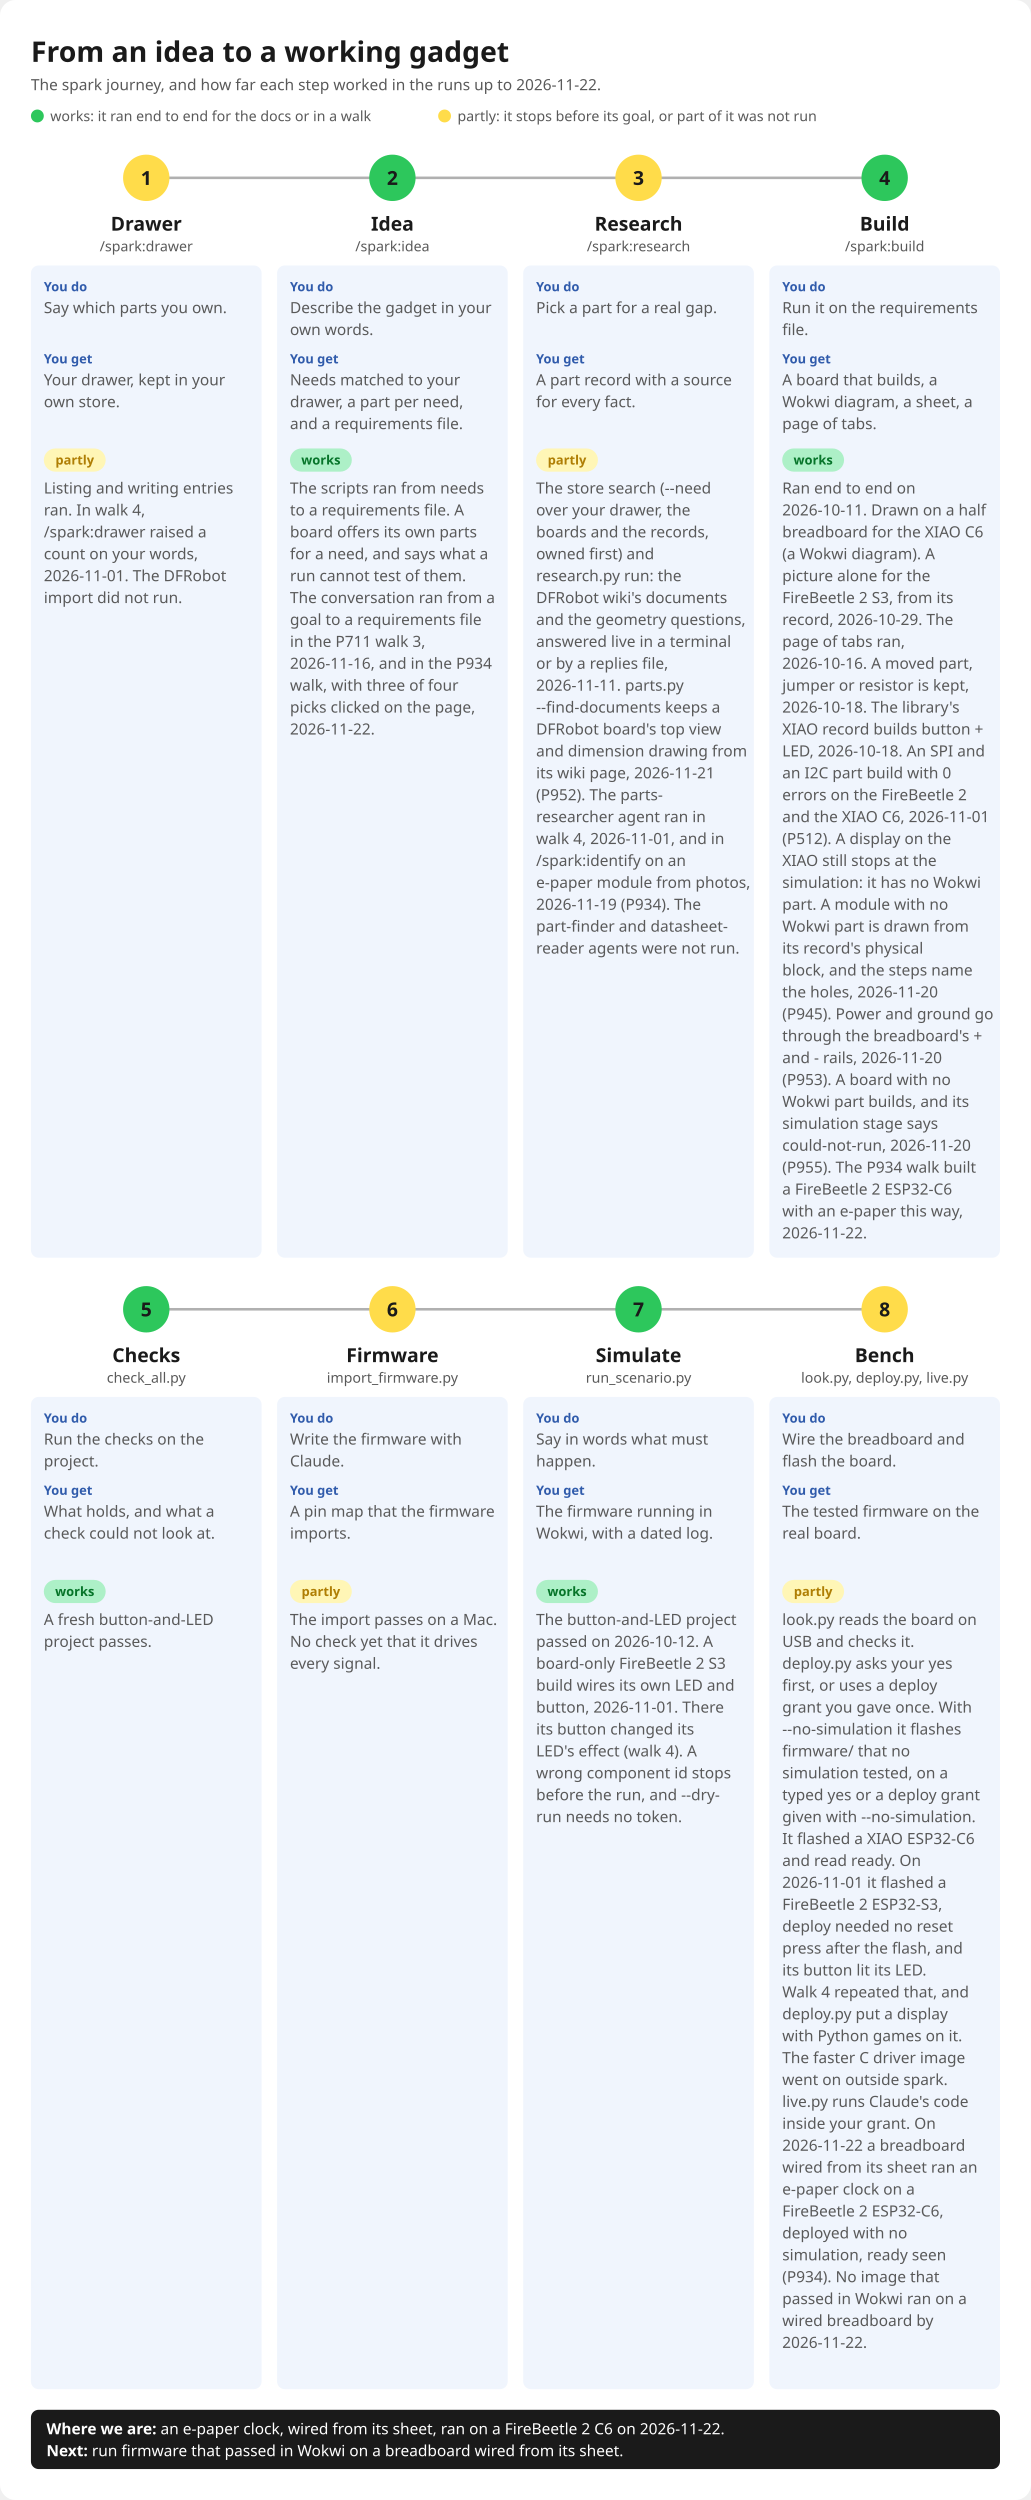
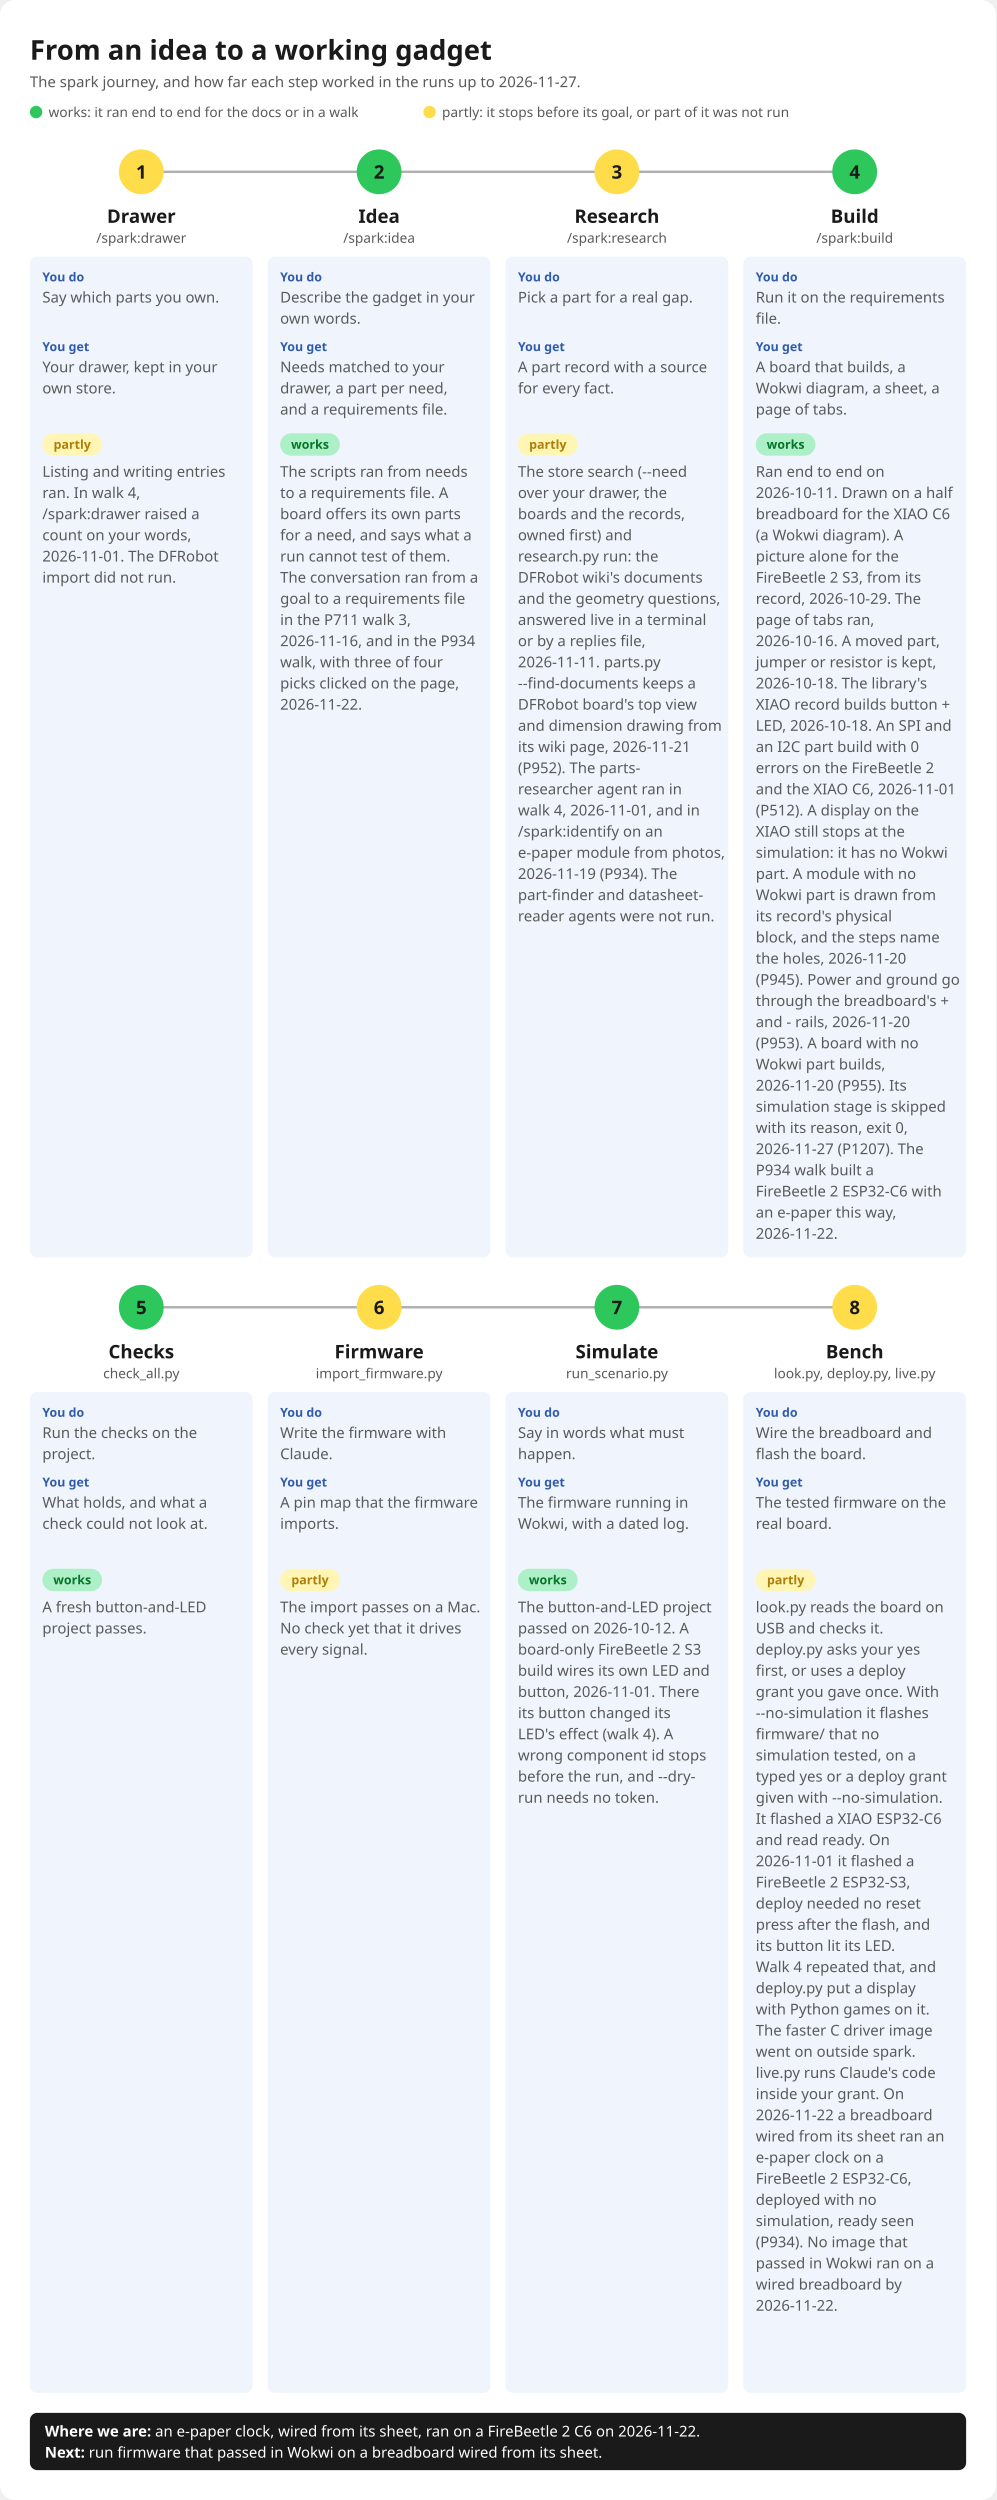
- <svg xmlns="http://www.w3.org/2000/svg" viewBox="0 0 1600 3880" width="1600" height="3880" font-family="'Noto Sans', 'Helvetica Neue', Helvetica, Arial, sans-serif">
-   <rect width="1600" height="3880" rx="24" fill="#ffffff" />
+ <svg xmlns="http://www.w3.org/2000/svg" viewBox="0 0 1600 4016" width="1600" height="4016" font-family="'Noto Sans', 'Helvetica Neue', Helvetica, Arial, sans-serif">
+   <rect width="1600" height="4016" rx="24" fill="#ffffff" />
  <text x="48" y="96" font-size="44" font-weight="bold" fill="#1a1a1a" text-anchor="start">From an idea to a working gadget</text>
-   <text x="48" y="140" font-size="24" font-weight="normal" fill="#595959" text-anchor="start">The spark journey, and how far each step worked in the runs up to 2026-11-22.</text>
+   <text x="48" y="140" font-size="24" font-weight="normal" fill="#595959" text-anchor="start">The spark journey, and how far each step worked in the runs up to 2026-11-27.</text>
  <circle cx="58" cy="180" r="10" fill="#2dc75c" />
  <text x="78" y="188" font-size="22" font-weight="normal" fill="#595959" text-anchor="start">works: it ran end to end for the docs or in a walk</text>
  <circle cx="690" cy="180" r="10" fill="#ffdc4a" />
  <text x="710" y="188" font-size="22" font-weight="normal" fill="#595959" text-anchor="start">partly: it stops before its goal, or part of it was not run</text>
  <line x1="227" y1="276" x2="1373" y2="276" stroke="#b0b0b0" stroke-width="4" />
  <circle cx="227" cy="276" r="36" fill="#ffdc4a" />
  <text x="227" y="287" font-size="30" font-weight="bold" fill="#1a1a1a" text-anchor="middle">1</text>
  <text x="227" y="358" font-size="30" font-weight="bold" fill="#1a1a1a" text-anchor="middle">Drawer</text>
  <text x="227" y="390" font-size="22" font-weight="normal" fill="#595959" text-anchor="middle">/spark:drawer</text>
-   <rect x="48" y="412" width="358" height="1540" rx="12" fill="#f0f5fd" />
+   <rect x="48" y="412" width="358" height="1608" rx="12" fill="#f0f5fd" />
  <text x="68" y="452" font-size="20" font-weight="bold" fill="#305bab" text-anchor="start">You do</text>
  <text x="68" y="486" font-size="24" font-weight="normal" fill="#595959" text-anchor="start">Say which parts you own.</text>
  <text x="68" y="564" font-size="20" font-weight="bold" fill="#305bab" text-anchor="start">You get</text>
  <text x="68" y="598" font-size="24" font-weight="normal" fill="#595959" text-anchor="start">Your drawer, kept in your</text>
  <text x="68" y="632" font-size="24" font-weight="normal" fill="#595959" text-anchor="start">own store.</text>
  <rect x="68" y="696" width="96" height="36" rx="18" fill="#fff6b6" />
  <text x="116" y="721" font-size="20" font-weight="bold" fill="#af7e04" text-anchor="middle">partly</text>
  <text x="68" y="766" font-size="24" font-weight="normal" fill="#595959" text-anchor="start">Listing and writing entries</text>
  <text x="68" y="800" font-size="24" font-weight="normal" fill="#595959" text-anchor="start">ran. In walk 4,</text>
  <text x="68" y="834" font-size="24" font-weight="normal" fill="#595959" text-anchor="start">/spark:drawer raised a</text>
  <text x="68" y="868" font-size="24" font-weight="normal" fill="#595959" text-anchor="start">count on your words,</text>
  <text x="68" y="902" font-size="24" font-weight="normal" fill="#595959" text-anchor="start">2026-11-01. The DFRobot</text>
  <text x="68" y="936" font-size="24" font-weight="normal" fill="#595959" text-anchor="start">import did not run.</text>
  <circle cx="609" cy="276" r="36" fill="#2dc75c" />
  <text x="609" y="287" font-size="30" font-weight="bold" fill="#1a1a1a" text-anchor="middle">2</text>
  <text x="609" y="358" font-size="30" font-weight="bold" fill="#1a1a1a" text-anchor="middle">Idea</text>
  <text x="609" y="390" font-size="22" font-weight="normal" fill="#595959" text-anchor="middle">/spark:idea</text>
-   <rect x="430" y="412" width="358" height="1540" rx="12" fill="#f0f5fd" />
+   <rect x="430" y="412" width="358" height="1608" rx="12" fill="#f0f5fd" />
  <text x="450" y="452" font-size="20" font-weight="bold" fill="#305bab" text-anchor="start">You do</text>
  <text x="450" y="486" font-size="24" font-weight="normal" fill="#595959" text-anchor="start">Describe the gadget in your</text>
  <text x="450" y="520" font-size="24" font-weight="normal" fill="#595959" text-anchor="start">own words.</text>
  <text x="450" y="564" font-size="20" font-weight="bold" fill="#305bab" text-anchor="start">You get</text>
  <text x="450" y="598" font-size="24" font-weight="normal" fill="#595959" text-anchor="start">Needs matched to your</text>
  <text x="450" y="632" font-size="24" font-weight="normal" fill="#595959" text-anchor="start">drawer, a part per need,</text>
  <text x="450" y="666" font-size="24" font-weight="normal" fill="#595959" text-anchor="start">and a requirements file.</text>
  <rect x="450" y="696" width="96" height="36" rx="18" fill="#adf0c7" />
  <text x="498" y="721" font-size="20" font-weight="bold" fill="#067429" text-anchor="middle">works</text>
  <text x="450" y="766" font-size="24" font-weight="normal" fill="#595959" text-anchor="start">The scripts ran from needs</text>
  <text x="450" y="800" font-size="24" font-weight="normal" fill="#595959" text-anchor="start">to a requirements file. A</text>
  <text x="450" y="834" font-size="24" font-weight="normal" fill="#595959" text-anchor="start">board offers its own parts</text>
  <text x="450" y="868" font-size="24" font-weight="normal" fill="#595959" text-anchor="start">for a need, and says what a</text>
  <text x="450" y="902" font-size="24" font-weight="normal" fill="#595959" text-anchor="start">run cannot test of them.</text>
  <text x="450" y="936" font-size="24" font-weight="normal" fill="#595959" text-anchor="start">The conversation ran from a</text>
  <text x="450" y="970" font-size="24" font-weight="normal" fill="#595959" text-anchor="start">goal to a requirements file</text>
  <text x="450" y="1004" font-size="24" font-weight="normal" fill="#595959" text-anchor="start">in the P711 walk 3,</text>
  <text x="450" y="1038" font-size="24" font-weight="normal" fill="#595959" text-anchor="start">2026-11-16, and in the P934</text>
  <text x="450" y="1072" font-size="24" font-weight="normal" fill="#595959" text-anchor="start">walk, with three of four</text>
  <text x="450" y="1106" font-size="24" font-weight="normal" fill="#595959" text-anchor="start">picks clicked on the page,</text>
  <text x="450" y="1140" font-size="24" font-weight="normal" fill="#595959" text-anchor="start">2026-11-22.</text>
  <circle cx="991" cy="276" r="36" fill="#ffdc4a" />
  <text x="991" y="287" font-size="30" font-weight="bold" fill="#1a1a1a" text-anchor="middle">3</text>
  <text x="991" y="358" font-size="30" font-weight="bold" fill="#1a1a1a" text-anchor="middle">Research</text>
  <text x="991" y="390" font-size="22" font-weight="normal" fill="#595959" text-anchor="middle">/spark:research</text>
-   <rect x="812" y="412" width="358" height="1540" rx="12" fill="#f0f5fd" />
+   <rect x="812" y="412" width="358" height="1608" rx="12" fill="#f0f5fd" />
  <text x="832" y="452" font-size="20" font-weight="bold" fill="#305bab" text-anchor="start">You do</text>
  <text x="832" y="486" font-size="24" font-weight="normal" fill="#595959" text-anchor="start">Pick a part for a real gap.</text>
  <text x="832" y="564" font-size="20" font-weight="bold" fill="#305bab" text-anchor="start">You get</text>
  <text x="832" y="598" font-size="24" font-weight="normal" fill="#595959" text-anchor="start">A part record with a source</text>
  <text x="832" y="632" font-size="24" font-weight="normal" fill="#595959" text-anchor="start">for every fact.</text>
  <rect x="832" y="696" width="96" height="36" rx="18" fill="#fff6b6" />
  <text x="880" y="721" font-size="20" font-weight="bold" fill="#af7e04" text-anchor="middle">partly</text>
  <text x="832" y="766" font-size="24" font-weight="normal" fill="#595959" text-anchor="start">The store search (--need</text>
  <text x="832" y="800" font-size="24" font-weight="normal" fill="#595959" text-anchor="start">over your drawer, the</text>
  <text x="832" y="834" font-size="24" font-weight="normal" fill="#595959" text-anchor="start">boards and the records,</text>
  <text x="832" y="868" font-size="24" font-weight="normal" fill="#595959" text-anchor="start">owned first) and</text>
  <text x="832" y="902" font-size="24" font-weight="normal" fill="#595959" text-anchor="start">research.py run: the</text>
  <text x="832" y="936" font-size="24" font-weight="normal" fill="#595959" text-anchor="start">DFRobot wiki's documents</text>
  <text x="832" y="970" font-size="24" font-weight="normal" fill="#595959" text-anchor="start">and the geometry questions,</text>
  <text x="832" y="1004" font-size="24" font-weight="normal" fill="#595959" text-anchor="start">answered live in a terminal</text>
  <text x="832" y="1038" font-size="24" font-weight="normal" fill="#595959" text-anchor="start">or by a replies file,</text>
  <text x="832" y="1072" font-size="24" font-weight="normal" fill="#595959" text-anchor="start">2026-11-11. parts.py</text>
  <text x="832" y="1106" font-size="24" font-weight="normal" fill="#595959" text-anchor="start">--find-documents keeps a</text>
  <text x="832" y="1140" font-size="24" font-weight="normal" fill="#595959" text-anchor="start">DFRobot board's top view</text>
  <text x="832" y="1174" font-size="24" font-weight="normal" fill="#595959" text-anchor="start">and dimension drawing from</text>
  <text x="832" y="1208" font-size="24" font-weight="normal" fill="#595959" text-anchor="start">its wiki page, 2026-11-21</text>
  <text x="832" y="1242" font-size="24" font-weight="normal" fill="#595959" text-anchor="start">(P952). The parts-</text>
  <text x="832" y="1276" font-size="24" font-weight="normal" fill="#595959" text-anchor="start">researcher agent ran in</text>
  <text x="832" y="1310" font-size="24" font-weight="normal" fill="#595959" text-anchor="start">walk 4, 2026-11-01, and in</text>
  <text x="832" y="1344" font-size="24" font-weight="normal" fill="#595959" text-anchor="start">/spark:identify on an</text>
  <text x="832" y="1378" font-size="24" font-weight="normal" fill="#595959" text-anchor="start">e-paper module from photos,</text>
  <text x="832" y="1412" font-size="24" font-weight="normal" fill="#595959" text-anchor="start">2026-11-19 (P934). The</text>
  <text x="832" y="1446" font-size="24" font-weight="normal" fill="#595959" text-anchor="start">part-finder and datasheet-</text>
  <text x="832" y="1480" font-size="24" font-weight="normal" fill="#595959" text-anchor="start">reader agents were not run.</text>
  <circle cx="1373" cy="276" r="36" fill="#2dc75c" />
  <text x="1373" y="287" font-size="30" font-weight="bold" fill="#1a1a1a" text-anchor="middle">4</text>
  <text x="1373" y="358" font-size="30" font-weight="bold" fill="#1a1a1a" text-anchor="middle">Build</text>
  <text x="1373" y="390" font-size="22" font-weight="normal" fill="#595959" text-anchor="middle">/spark:build</text>
-   <rect x="1194" y="412" width="358" height="1540" rx="12" fill="#f0f5fd" />
+   <rect x="1194" y="412" width="358" height="1608" rx="12" fill="#f0f5fd" />
  <text x="1214" y="452" font-size="20" font-weight="bold" fill="#305bab" text-anchor="start">You do</text>
  <text x="1214" y="486" font-size="24" font-weight="normal" fill="#595959" text-anchor="start">Run it on the requirements</text>
  <text x="1214" y="520" font-size="24" font-weight="normal" fill="#595959" text-anchor="start">file.</text>
  <text x="1214" y="564" font-size="20" font-weight="bold" fill="#305bab" text-anchor="start">You get</text>
  <text x="1214" y="598" font-size="24" font-weight="normal" fill="#595959" text-anchor="start">A board that builds, a</text>
  <text x="1214" y="632" font-size="24" font-weight="normal" fill="#595959" text-anchor="start">Wokwi diagram, a sheet, a</text>
  <text x="1214" y="666" font-size="24" font-weight="normal" fill="#595959" text-anchor="start">page of tabs.</text>
  <rect x="1214" y="696" width="96" height="36" rx="18" fill="#adf0c7" />
  <text x="1262" y="721" font-size="20" font-weight="bold" fill="#067429" text-anchor="middle">works</text>
  <text x="1214" y="766" font-size="24" font-weight="normal" fill="#595959" text-anchor="start">Ran end to end on</text>
  <text x="1214" y="800" font-size="24" font-weight="normal" fill="#595959" text-anchor="start">2026-10-11. Drawn on a half</text>
  <text x="1214" y="834" font-size="24" font-weight="normal" fill="#595959" text-anchor="start">breadboard for the XIAO C6</text>
  <text x="1214" y="868" font-size="24" font-weight="normal" fill="#595959" text-anchor="start">(a Wokwi diagram). A</text>
  <text x="1214" y="902" font-size="24" font-weight="normal" fill="#595959" text-anchor="start">picture alone for the</text>
  <text x="1214" y="936" font-size="24" font-weight="normal" fill="#595959" text-anchor="start">FireBeetle 2 S3, from its</text>
  <text x="1214" y="970" font-size="24" font-weight="normal" fill="#595959" text-anchor="start">record, 2026-10-29. The</text>
  <text x="1214" y="1004" font-size="24" font-weight="normal" fill="#595959" text-anchor="start">page of tabs ran,</text>
  <text x="1214" y="1038" font-size="24" font-weight="normal" fill="#595959" text-anchor="start">2026-10-16. A moved part,</text>
  <text x="1214" y="1072" font-size="24" font-weight="normal" fill="#595959" text-anchor="start">jumper or resistor is kept,</text>
  <text x="1214" y="1106" font-size="24" font-weight="normal" fill="#595959" text-anchor="start">2026-10-18. The library's</text>
  <text x="1214" y="1140" font-size="24" font-weight="normal" fill="#595959" text-anchor="start">XIAO record builds button +</text>
  <text x="1214" y="1174" font-size="24" font-weight="normal" fill="#595959" text-anchor="start">LED, 2026-10-18. An SPI and</text>
  <text x="1214" y="1208" font-size="24" font-weight="normal" fill="#595959" text-anchor="start">an I2C part build with 0</text>
  <text x="1214" y="1242" font-size="24" font-weight="normal" fill="#595959" text-anchor="start">errors on the FireBeetle 2</text>
  <text x="1214" y="1276" font-size="24" font-weight="normal" fill="#595959" text-anchor="start">and the XIAO C6, 2026-11-01</text>
  <text x="1214" y="1310" font-size="24" font-weight="normal" fill="#595959" text-anchor="start">(P512). A display on the</text>
  <text x="1214" y="1344" font-size="24" font-weight="normal" fill="#595959" text-anchor="start">XIAO still stops at the</text>
  <text x="1214" y="1378" font-size="24" font-weight="normal" fill="#595959" text-anchor="start">simulation: it has no Wokwi</text>
  <text x="1214" y="1412" font-size="24" font-weight="normal" fill="#595959" text-anchor="start">part. A module with no</text>
  <text x="1214" y="1446" font-size="24" font-weight="normal" fill="#595959" text-anchor="start">Wokwi part is drawn from</text>
  <text x="1214" y="1480" font-size="24" font-weight="normal" fill="#595959" text-anchor="start">its record's physical</text>
  <text x="1214" y="1514" font-size="24" font-weight="normal" fill="#595959" text-anchor="start">block, and the steps name</text>
  <text x="1214" y="1548" font-size="24" font-weight="normal" fill="#595959" text-anchor="start">the holes, 2026-11-20</text>
  <text x="1214" y="1582" font-size="24" font-weight="normal" fill="#595959" text-anchor="start">(P945). Power and ground go</text>
  <text x="1214" y="1616" font-size="24" font-weight="normal" fill="#595959" text-anchor="start">through the breadboard's +</text>
  <text x="1214" y="1650" font-size="24" font-weight="normal" fill="#595959" text-anchor="start">and - rails, 2026-11-20</text>
  <text x="1214" y="1684" font-size="24" font-weight="normal" fill="#595959" text-anchor="start">(P953). A board with no</text>
-   <text x="1214" y="1718" font-size="24" font-weight="normal" fill="#595959" text-anchor="start">Wokwi part builds, and its</text>
-   <text x="1214" y="1752" font-size="24" font-weight="normal" fill="#595959" text-anchor="start">simulation stage says</text>
-   <text x="1214" y="1786" font-size="24" font-weight="normal" fill="#595959" text-anchor="start">could-not-run, 2026-11-20</text>
-   <text x="1214" y="1820" font-size="24" font-weight="normal" fill="#595959" text-anchor="start">(P955). The P934 walk built</text>
-   <text x="1214" y="1854" font-size="24" font-weight="normal" fill="#595959" text-anchor="start">a FireBeetle 2 ESP32-C6</text>
-   <text x="1214" y="1888" font-size="24" font-weight="normal" fill="#595959" text-anchor="start">with an e-paper this way,</text>
-   <text x="1214" y="1922" font-size="24" font-weight="normal" fill="#595959" text-anchor="start">2026-11-22.</text>
-   <line x1="227" y1="2032" x2="1373" y2="2032" stroke="#b0b0b0" stroke-width="4" />
-   <circle cx="227" cy="2032" r="36" fill="#2dc75c" />
-   <text x="227" y="2043" font-size="30" font-weight="bold" fill="#1a1a1a" text-anchor="middle">5</text>
-   <text x="227" y="2114" font-size="30" font-weight="bold" fill="#1a1a1a" text-anchor="middle">Checks</text>
-   <text x="227" y="2146" font-size="22" font-weight="normal" fill="#595959" text-anchor="middle">check_all.py</text>
-   <rect x="48" y="2168" width="358" height="1540" rx="12" fill="#f0f5fd" />
-   <text x="68" y="2208" font-size="20" font-weight="bold" fill="#305bab" text-anchor="start">You do</text>
-   <text x="68" y="2242" font-size="24" font-weight="normal" fill="#595959" text-anchor="start">Run the checks on the</text>
-   <text x="68" y="2276" font-size="24" font-weight="normal" fill="#595959" text-anchor="start">project.</text>
-   <text x="68" y="2320" font-size="20" font-weight="bold" fill="#305bab" text-anchor="start">You get</text>
-   <text x="68" y="2354" font-size="24" font-weight="normal" fill="#595959" text-anchor="start">What holds, and what a</text>
-   <text x="68" y="2388" font-size="24" font-weight="normal" fill="#595959" text-anchor="start">check could not look at.</text>
-   <rect x="68" y="2452" width="96" height="36" rx="18" fill="#adf0c7" />
-   <text x="116" y="2477" font-size="20" font-weight="bold" fill="#067429" text-anchor="middle">works</text>
-   <text x="68" y="2522" font-size="24" font-weight="normal" fill="#595959" text-anchor="start">A fresh button-and-LED</text>
-   <text x="68" y="2556" font-size="24" font-weight="normal" fill="#595959" text-anchor="start">project passes.</text>
-   <circle cx="609" cy="2032" r="36" fill="#ffdc4a" />
-   <text x="609" y="2043" font-size="30" font-weight="bold" fill="#1a1a1a" text-anchor="middle">6</text>
-   <text x="609" y="2114" font-size="30" font-weight="bold" fill="#1a1a1a" text-anchor="middle">Firmware</text>
-   <text x="609" y="2146" font-size="22" font-weight="normal" fill="#595959" text-anchor="middle">import_firmware.py</text>
-   <rect x="430" y="2168" width="358" height="1540" rx="12" fill="#f0f5fd" />
-   <text x="450" y="2208" font-size="20" font-weight="bold" fill="#305bab" text-anchor="start">You do</text>
-   <text x="450" y="2242" font-size="24" font-weight="normal" fill="#595959" text-anchor="start">Write the firmware with</text>
-   <text x="450" y="2276" font-size="24" font-weight="normal" fill="#595959" text-anchor="start">Claude.</text>
-   <text x="450" y="2320" font-size="20" font-weight="bold" fill="#305bab" text-anchor="start">You get</text>
-   <text x="450" y="2354" font-size="24" font-weight="normal" fill="#595959" text-anchor="start">A pin map that the firmware</text>
-   <text x="450" y="2388" font-size="24" font-weight="normal" fill="#595959" text-anchor="start">imports.</text>
-   <rect x="450" y="2452" width="96" height="36" rx="18" fill="#fff6b6" />
-   <text x="498" y="2477" font-size="20" font-weight="bold" fill="#af7e04" text-anchor="middle">partly</text>
-   <text x="450" y="2522" font-size="24" font-weight="normal" fill="#595959" text-anchor="start">The import passes on a Mac.</text>
-   <text x="450" y="2556" font-size="24" font-weight="normal" fill="#595959" text-anchor="start">No check yet that it drives</text>
-   <text x="450" y="2590" font-size="24" font-weight="normal" fill="#595959" text-anchor="start">every signal.</text>
-   <circle cx="991" cy="2032" r="36" fill="#2dc75c" />
-   <text x="991" y="2043" font-size="30" font-weight="bold" fill="#1a1a1a" text-anchor="middle">7</text>
-   <text x="991" y="2114" font-size="30" font-weight="bold" fill="#1a1a1a" text-anchor="middle">Simulate</text>
-   <text x="991" y="2146" font-size="22" font-weight="normal" fill="#595959" text-anchor="middle">run_scenario.py</text>
-   <rect x="812" y="2168" width="358" height="1540" rx="12" fill="#f0f5fd" />
-   <text x="832" y="2208" font-size="20" font-weight="bold" fill="#305bab" text-anchor="start">You do</text>
-   <text x="832" y="2242" font-size="24" font-weight="normal" fill="#595959" text-anchor="start">Say in words what must</text>
-   <text x="832" y="2276" font-size="24" font-weight="normal" fill="#595959" text-anchor="start">happen.</text>
-   <text x="832" y="2320" font-size="20" font-weight="bold" fill="#305bab" text-anchor="start">You get</text>
-   <text x="832" y="2354" font-size="24" font-weight="normal" fill="#595959" text-anchor="start">The firmware running in</text>
-   <text x="832" y="2388" font-size="24" font-weight="normal" fill="#595959" text-anchor="start">Wokwi, with a dated log.</text>
-   <rect x="832" y="2452" width="96" height="36" rx="18" fill="#adf0c7" />
-   <text x="880" y="2477" font-size="20" font-weight="bold" fill="#067429" text-anchor="middle">works</text>
-   <text x="832" y="2522" font-size="24" font-weight="normal" fill="#595959" text-anchor="start">The button-and-LED project</text>
-   <text x="832" y="2556" font-size="24" font-weight="normal" fill="#595959" text-anchor="start">passed on 2026-10-12. A</text>
-   <text x="832" y="2590" font-size="24" font-weight="normal" fill="#595959" text-anchor="start">board-only FireBeetle 2 S3</text>
-   <text x="832" y="2624" font-size="24" font-weight="normal" fill="#595959" text-anchor="start">build wires its own LED and</text>
-   <text x="832" y="2658" font-size="24" font-weight="normal" fill="#595959" text-anchor="start">button, 2026-11-01. There</text>
-   <text x="832" y="2692" font-size="24" font-weight="normal" fill="#595959" text-anchor="start">its button changed its</text>
-   <text x="832" y="2726" font-size="24" font-weight="normal" fill="#595959" text-anchor="start">LED's effect (walk 4). A</text>
-   <text x="832" y="2760" font-size="24" font-weight="normal" fill="#595959" text-anchor="start">wrong component id stops</text>
-   <text x="832" y="2794" font-size="24" font-weight="normal" fill="#595959" text-anchor="start">before the run, and --dry-</text>
-   <text x="832" y="2828" font-size="24" font-weight="normal" fill="#595959" text-anchor="start">run needs no token.</text>
-   <circle cx="1373" cy="2032" r="36" fill="#ffdc4a" />
-   <text x="1373" y="2043" font-size="30" font-weight="bold" fill="#1a1a1a" text-anchor="middle">8</text>
-   <text x="1373" y="2114" font-size="30" font-weight="bold" fill="#1a1a1a" text-anchor="middle">Bench</text>
-   <text x="1373" y="2146" font-size="22" font-weight="normal" fill="#595959" text-anchor="middle">look.py, deploy.py, live.py</text>
-   <rect x="1194" y="2168" width="358" height="1540" rx="12" fill="#f0f5fd" />
-   <text x="1214" y="2208" font-size="20" font-weight="bold" fill="#305bab" text-anchor="start">You do</text>
-   <text x="1214" y="2242" font-size="24" font-weight="normal" fill="#595959" text-anchor="start">Wire the breadboard and</text>
-   <text x="1214" y="2276" font-size="24" font-weight="normal" fill="#595959" text-anchor="start">flash the board.</text>
-   <text x="1214" y="2320" font-size="20" font-weight="bold" fill="#305bab" text-anchor="start">You get</text>
-   <text x="1214" y="2354" font-size="24" font-weight="normal" fill="#595959" text-anchor="start">The tested firmware on the</text>
-   <text x="1214" y="2388" font-size="24" font-weight="normal" fill="#595959" text-anchor="start">real board.</text>
-   <rect x="1214" y="2452" width="96" height="36" rx="18" fill="#fff6b6" />
-   <text x="1262" y="2477" font-size="20" font-weight="bold" fill="#af7e04" text-anchor="middle">partly</text>
-   <text x="1214" y="2522" font-size="24" font-weight="normal" fill="#595959" text-anchor="start">look.py reads the board on</text>
-   <text x="1214" y="2556" font-size="24" font-weight="normal" fill="#595959" text-anchor="start">USB and checks it.</text>
-   <text x="1214" y="2590" font-size="24" font-weight="normal" fill="#595959" text-anchor="start">deploy.py asks your yes</text>
-   <text x="1214" y="2624" font-size="24" font-weight="normal" fill="#595959" text-anchor="start">first, or uses a deploy</text>
-   <text x="1214" y="2658" font-size="24" font-weight="normal" fill="#595959" text-anchor="start">grant you gave once. With</text>
-   <text x="1214" y="2692" font-size="24" font-weight="normal" fill="#595959" text-anchor="start">--no-simulation it flashes</text>
-   <text x="1214" y="2726" font-size="24" font-weight="normal" fill="#595959" text-anchor="start">firmware/ that no</text>
-   <text x="1214" y="2760" font-size="24" font-weight="normal" fill="#595959" text-anchor="start">simulation tested, on a</text>
-   <text x="1214" y="2794" font-size="24" font-weight="normal" fill="#595959" text-anchor="start">typed yes or a deploy grant</text>
-   <text x="1214" y="2828" font-size="24" font-weight="normal" fill="#595959" text-anchor="start">given with --no-simulation.</text>
-   <text x="1214" y="2862" font-size="24" font-weight="normal" fill="#595959" text-anchor="start">It flashed a XIAO ESP32-C6</text>
-   <text x="1214" y="2896" font-size="24" font-weight="normal" fill="#595959" text-anchor="start">and read ready. On</text>
-   <text x="1214" y="2930" font-size="24" font-weight="normal" fill="#595959" text-anchor="start">2026-11-01 it flashed a</text>
-   <text x="1214" y="2964" font-size="24" font-weight="normal" fill="#595959" text-anchor="start">FireBeetle 2 ESP32-S3,</text>
-   <text x="1214" y="2998" font-size="24" font-weight="normal" fill="#595959" text-anchor="start">deploy needed no reset</text>
-   <text x="1214" y="3032" font-size="24" font-weight="normal" fill="#595959" text-anchor="start">press after the flash, and</text>
-   <text x="1214" y="3066" font-size="24" font-weight="normal" fill="#595959" text-anchor="start">its button lit its LED.</text>
-   <text x="1214" y="3100" font-size="24" font-weight="normal" fill="#595959" text-anchor="start">Walk 4 repeated that, and</text>
-   <text x="1214" y="3134" font-size="24" font-weight="normal" fill="#595959" text-anchor="start">deploy.py put a display</text>
-   <text x="1214" y="3168" font-size="24" font-weight="normal" fill="#595959" text-anchor="start">with Python games on it.</text>
-   <text x="1214" y="3202" font-size="24" font-weight="normal" fill="#595959" text-anchor="start">The faster C driver image</text>
-   <text x="1214" y="3236" font-size="24" font-weight="normal" fill="#595959" text-anchor="start">went on outside spark.</text>
-   <text x="1214" y="3270" font-size="24" font-weight="normal" fill="#595959" text-anchor="start">live.py runs Claude's code</text>
-   <text x="1214" y="3304" font-size="24" font-weight="normal" fill="#595959" text-anchor="start">inside your grant. On</text>
-   <text x="1214" y="3338" font-size="24" font-weight="normal" fill="#595959" text-anchor="start">2026-11-22 a breadboard</text>
-   <text x="1214" y="3372" font-size="24" font-weight="normal" fill="#595959" text-anchor="start">wired from its sheet ran an</text>
-   <text x="1214" y="3406" font-size="24" font-weight="normal" fill="#595959" text-anchor="start">e-paper clock on a</text>
-   <text x="1214" y="3440" font-size="24" font-weight="normal" fill="#595959" text-anchor="start">FireBeetle 2 ESP32-C6,</text>
-   <text x="1214" y="3474" font-size="24" font-weight="normal" fill="#595959" text-anchor="start">deployed with no</text>
-   <text x="1214" y="3508" font-size="24" font-weight="normal" fill="#595959" text-anchor="start">simulation, ready seen</text>
-   <text x="1214" y="3542" font-size="24" font-weight="normal" fill="#595959" text-anchor="start">(P934). No image that</text>
-   <text x="1214" y="3576" font-size="24" font-weight="normal" fill="#595959" text-anchor="start">passed in Wokwi ran on a</text>
-   <text x="1214" y="3610" font-size="24" font-weight="normal" fill="#595959" text-anchor="start">wired breadboard by</text>
-   <text x="1214" y="3644" font-size="24" font-weight="normal" fill="#595959" text-anchor="start">2026-11-22.</text>
-   <rect x="48" y="3740" width="1504" height="92" rx="12" fill="#1a1a1a" />
-   <text x="72" y="3778" font-size="24" fill="#ffffff">
+   <text x="1214" y="1718" font-size="24" font-weight="normal" fill="#595959" text-anchor="start">Wokwi part builds,</text>
+   <text x="1214" y="1752" font-size="24" font-weight="normal" fill="#595959" text-anchor="start">2026-11-20 (P955). Its</text>
+   <text x="1214" y="1786" font-size="24" font-weight="normal" fill="#595959" text-anchor="start">simulation stage is skipped</text>
+   <text x="1214" y="1820" font-size="24" font-weight="normal" fill="#595959" text-anchor="start">with its reason, exit 0,</text>
+   <text x="1214" y="1854" font-size="24" font-weight="normal" fill="#595959" text-anchor="start">2026-11-27 (P1207). The</text>
+   <text x="1214" y="1888" font-size="24" font-weight="normal" fill="#595959" text-anchor="start">P934 walk built a</text>
+   <text x="1214" y="1922" font-size="24" font-weight="normal" fill="#595959" text-anchor="start">FireBeetle 2 ESP32-C6 with</text>
+   <text x="1214" y="1956" font-size="24" font-weight="normal" fill="#595959" text-anchor="start">an e-paper this way,</text>
+   <text x="1214" y="1990" font-size="24" font-weight="normal" fill="#595959" text-anchor="start">2026-11-22.</text>
+   <line x1="227" y1="2100" x2="1373" y2="2100" stroke="#b0b0b0" stroke-width="4" />
+   <circle cx="227" cy="2100" r="36" fill="#2dc75c" />
+   <text x="227" y="2111" font-size="30" font-weight="bold" fill="#1a1a1a" text-anchor="middle">5</text>
+   <text x="227" y="2182" font-size="30" font-weight="bold" fill="#1a1a1a" text-anchor="middle">Checks</text>
+   <text x="227" y="2214" font-size="22" font-weight="normal" fill="#595959" text-anchor="middle">check_all.py</text>
+   <rect x="48" y="2236" width="358" height="1608" rx="12" fill="#f0f5fd" />
+   <text x="68" y="2276" font-size="20" font-weight="bold" fill="#305bab" text-anchor="start">You do</text>
+   <text x="68" y="2310" font-size="24" font-weight="normal" fill="#595959" text-anchor="start">Run the checks on the</text>
+   <text x="68" y="2344" font-size="24" font-weight="normal" fill="#595959" text-anchor="start">project.</text>
+   <text x="68" y="2388" font-size="20" font-weight="bold" fill="#305bab" text-anchor="start">You get</text>
+   <text x="68" y="2422" font-size="24" font-weight="normal" fill="#595959" text-anchor="start">What holds, and what a</text>
+   <text x="68" y="2456" font-size="24" font-weight="normal" fill="#595959" text-anchor="start">check could not look at.</text>
+   <rect x="68" y="2520" width="96" height="36" rx="18" fill="#adf0c7" />
+   <text x="116" y="2545" font-size="20" font-weight="bold" fill="#067429" text-anchor="middle">works</text>
+   <text x="68" y="2590" font-size="24" font-weight="normal" fill="#595959" text-anchor="start">A fresh button-and-LED</text>
+   <text x="68" y="2624" font-size="24" font-weight="normal" fill="#595959" text-anchor="start">project passes.</text>
+   <circle cx="609" cy="2100" r="36" fill="#ffdc4a" />
+   <text x="609" y="2111" font-size="30" font-weight="bold" fill="#1a1a1a" text-anchor="middle">6</text>
+   <text x="609" y="2182" font-size="30" font-weight="bold" fill="#1a1a1a" text-anchor="middle">Firmware</text>
+   <text x="609" y="2214" font-size="22" font-weight="normal" fill="#595959" text-anchor="middle">import_firmware.py</text>
+   <rect x="430" y="2236" width="358" height="1608" rx="12" fill="#f0f5fd" />
+   <text x="450" y="2276" font-size="20" font-weight="bold" fill="#305bab" text-anchor="start">You do</text>
+   <text x="450" y="2310" font-size="24" font-weight="normal" fill="#595959" text-anchor="start">Write the firmware with</text>
+   <text x="450" y="2344" font-size="24" font-weight="normal" fill="#595959" text-anchor="start">Claude.</text>
+   <text x="450" y="2388" font-size="20" font-weight="bold" fill="#305bab" text-anchor="start">You get</text>
+   <text x="450" y="2422" font-size="24" font-weight="normal" fill="#595959" text-anchor="start">A pin map that the firmware</text>
+   <text x="450" y="2456" font-size="24" font-weight="normal" fill="#595959" text-anchor="start">imports.</text>
+   <rect x="450" y="2520" width="96" height="36" rx="18" fill="#fff6b6" />
+   <text x="498" y="2545" font-size="20" font-weight="bold" fill="#af7e04" text-anchor="middle">partly</text>
+   <text x="450" y="2590" font-size="24" font-weight="normal" fill="#595959" text-anchor="start">The import passes on a Mac.</text>
+   <text x="450" y="2624" font-size="24" font-weight="normal" fill="#595959" text-anchor="start">No check yet that it drives</text>
+   <text x="450" y="2658" font-size="24" font-weight="normal" fill="#595959" text-anchor="start">every signal.</text>
+   <circle cx="991" cy="2100" r="36" fill="#2dc75c" />
+   <text x="991" y="2111" font-size="30" font-weight="bold" fill="#1a1a1a" text-anchor="middle">7</text>
+   <text x="991" y="2182" font-size="30" font-weight="bold" fill="#1a1a1a" text-anchor="middle">Simulate</text>
+   <text x="991" y="2214" font-size="22" font-weight="normal" fill="#595959" text-anchor="middle">run_scenario.py</text>
+   <rect x="812" y="2236" width="358" height="1608" rx="12" fill="#f0f5fd" />
+   <text x="832" y="2276" font-size="20" font-weight="bold" fill="#305bab" text-anchor="start">You do</text>
+   <text x="832" y="2310" font-size="24" font-weight="normal" fill="#595959" text-anchor="start">Say in words what must</text>
+   <text x="832" y="2344" font-size="24" font-weight="normal" fill="#595959" text-anchor="start">happen.</text>
+   <text x="832" y="2388" font-size="20" font-weight="bold" fill="#305bab" text-anchor="start">You get</text>
+   <text x="832" y="2422" font-size="24" font-weight="normal" fill="#595959" text-anchor="start">The firmware running in</text>
+   <text x="832" y="2456" font-size="24" font-weight="normal" fill="#595959" text-anchor="start">Wokwi, with a dated log.</text>
+   <rect x="832" y="2520" width="96" height="36" rx="18" fill="#adf0c7" />
+   <text x="880" y="2545" font-size="20" font-weight="bold" fill="#067429" text-anchor="middle">works</text>
+   <text x="832" y="2590" font-size="24" font-weight="normal" fill="#595959" text-anchor="start">The button-and-LED project</text>
+   <text x="832" y="2624" font-size="24" font-weight="normal" fill="#595959" text-anchor="start">passed on 2026-10-12. A</text>
+   <text x="832" y="2658" font-size="24" font-weight="normal" fill="#595959" text-anchor="start">board-only FireBeetle 2 S3</text>
+   <text x="832" y="2692" font-size="24" font-weight="normal" fill="#595959" text-anchor="start">build wires its own LED and</text>
+   <text x="832" y="2726" font-size="24" font-weight="normal" fill="#595959" text-anchor="start">button, 2026-11-01. There</text>
+   <text x="832" y="2760" font-size="24" font-weight="normal" fill="#595959" text-anchor="start">its button changed its</text>
+   <text x="832" y="2794" font-size="24" font-weight="normal" fill="#595959" text-anchor="start">LED's effect (walk 4). A</text>
+   <text x="832" y="2828" font-size="24" font-weight="normal" fill="#595959" text-anchor="start">wrong component id stops</text>
+   <text x="832" y="2862" font-size="24" font-weight="normal" fill="#595959" text-anchor="start">before the run, and --dry-</text>
+   <text x="832" y="2896" font-size="24" font-weight="normal" fill="#595959" text-anchor="start">run needs no token.</text>
+   <circle cx="1373" cy="2100" r="36" fill="#ffdc4a" />
+   <text x="1373" y="2111" font-size="30" font-weight="bold" fill="#1a1a1a" text-anchor="middle">8</text>
+   <text x="1373" y="2182" font-size="30" font-weight="bold" fill="#1a1a1a" text-anchor="middle">Bench</text>
+   <text x="1373" y="2214" font-size="22" font-weight="normal" fill="#595959" text-anchor="middle">look.py, deploy.py, live.py</text>
+   <rect x="1194" y="2236" width="358" height="1608" rx="12" fill="#f0f5fd" />
+   <text x="1214" y="2276" font-size="20" font-weight="bold" fill="#305bab" text-anchor="start">You do</text>
+   <text x="1214" y="2310" font-size="24" font-weight="normal" fill="#595959" text-anchor="start">Wire the breadboard and</text>
+   <text x="1214" y="2344" font-size="24" font-weight="normal" fill="#595959" text-anchor="start">flash the board.</text>
+   <text x="1214" y="2388" font-size="20" font-weight="bold" fill="#305bab" text-anchor="start">You get</text>
+   <text x="1214" y="2422" font-size="24" font-weight="normal" fill="#595959" text-anchor="start">The tested firmware on the</text>
+   <text x="1214" y="2456" font-size="24" font-weight="normal" fill="#595959" text-anchor="start">real board.</text>
+   <rect x="1214" y="2520" width="96" height="36" rx="18" fill="#fff6b6" />
+   <text x="1262" y="2545" font-size="20" font-weight="bold" fill="#af7e04" text-anchor="middle">partly</text>
+   <text x="1214" y="2590" font-size="24" font-weight="normal" fill="#595959" text-anchor="start">look.py reads the board on</text>
+   <text x="1214" y="2624" font-size="24" font-weight="normal" fill="#595959" text-anchor="start">USB and checks it.</text>
+   <text x="1214" y="2658" font-size="24" font-weight="normal" fill="#595959" text-anchor="start">deploy.py asks your yes</text>
+   <text x="1214" y="2692" font-size="24" font-weight="normal" fill="#595959" text-anchor="start">first, or uses a deploy</text>
+   <text x="1214" y="2726" font-size="24" font-weight="normal" fill="#595959" text-anchor="start">grant you gave once. With</text>
+   <text x="1214" y="2760" font-size="24" font-weight="normal" fill="#595959" text-anchor="start">--no-simulation it flashes</text>
+   <text x="1214" y="2794" font-size="24" font-weight="normal" fill="#595959" text-anchor="start">firmware/ that no</text>
+   <text x="1214" y="2828" font-size="24" font-weight="normal" fill="#595959" text-anchor="start">simulation tested, on a</text>
+   <text x="1214" y="2862" font-size="24" font-weight="normal" fill="#595959" text-anchor="start">typed yes or a deploy grant</text>
+   <text x="1214" y="2896" font-size="24" font-weight="normal" fill="#595959" text-anchor="start">given with --no-simulation.</text>
+   <text x="1214" y="2930" font-size="24" font-weight="normal" fill="#595959" text-anchor="start">It flashed a XIAO ESP32-C6</text>
+   <text x="1214" y="2964" font-size="24" font-weight="normal" fill="#595959" text-anchor="start">and read ready. On</text>
+   <text x="1214" y="2998" font-size="24" font-weight="normal" fill="#595959" text-anchor="start">2026-11-01 it flashed a</text>
+   <text x="1214" y="3032" font-size="24" font-weight="normal" fill="#595959" text-anchor="start">FireBeetle 2 ESP32-S3,</text>
+   <text x="1214" y="3066" font-size="24" font-weight="normal" fill="#595959" text-anchor="start">deploy needed no reset</text>
+   <text x="1214" y="3100" font-size="24" font-weight="normal" fill="#595959" text-anchor="start">press after the flash, and</text>
+   <text x="1214" y="3134" font-size="24" font-weight="normal" fill="#595959" text-anchor="start">its button lit its LED.</text>
+   <text x="1214" y="3168" font-size="24" font-weight="normal" fill="#595959" text-anchor="start">Walk 4 repeated that, and</text>
+   <text x="1214" y="3202" font-size="24" font-weight="normal" fill="#595959" text-anchor="start">deploy.py put a display</text>
+   <text x="1214" y="3236" font-size="24" font-weight="normal" fill="#595959" text-anchor="start">with Python games on it.</text>
+   <text x="1214" y="3270" font-size="24" font-weight="normal" fill="#595959" text-anchor="start">The faster C driver image</text>
+   <text x="1214" y="3304" font-size="24" font-weight="normal" fill="#595959" text-anchor="start">went on outside spark.</text>
+   <text x="1214" y="3338" font-size="24" font-weight="normal" fill="#595959" text-anchor="start">live.py runs Claude's code</text>
+   <text x="1214" y="3372" font-size="24" font-weight="normal" fill="#595959" text-anchor="start">inside your grant. On</text>
+   <text x="1214" y="3406" font-size="24" font-weight="normal" fill="#595959" text-anchor="start">2026-11-22 a breadboard</text>
+   <text x="1214" y="3440" font-size="24" font-weight="normal" fill="#595959" text-anchor="start">wired from its sheet ran an</text>
+   <text x="1214" y="3474" font-size="24" font-weight="normal" fill="#595959" text-anchor="start">e-paper clock on a</text>
+   <text x="1214" y="3508" font-size="24" font-weight="normal" fill="#595959" text-anchor="start">FireBeetle 2 ESP32-C6,</text>
+   <text x="1214" y="3542" font-size="24" font-weight="normal" fill="#595959" text-anchor="start">deployed with no</text>
+   <text x="1214" y="3576" font-size="24" font-weight="normal" fill="#595959" text-anchor="start">simulation, ready seen</text>
+   <text x="1214" y="3610" font-size="24" font-weight="normal" fill="#595959" text-anchor="start">(P934). No image that</text>
+   <text x="1214" y="3644" font-size="24" font-weight="normal" fill="#595959" text-anchor="start">passed in Wokwi ran on a</text>
+   <text x="1214" y="3678" font-size="24" font-weight="normal" fill="#595959" text-anchor="start">wired breadboard by</text>
+   <text x="1214" y="3712" font-size="24" font-weight="normal" fill="#595959" text-anchor="start">2026-11-22.</text>
+   <rect x="48" y="3876" width="1504" height="92" rx="12" fill="#1a1a1a" />
+   <text x="72" y="3914" font-size="24" fill="#ffffff">
    <tspan font-weight="bold">Where we are:</tspan> an e-paper clock, wired from its sheet, ran on a FireBeetle 2 C6 on 2026-11-22.</text>
-   <text x="72" y="3812" font-size="24" fill="#ffffff">
+   <text x="72" y="3948" font-size="24" fill="#ffffff">
    <tspan font-weight="bold">Next:</tspan> run firmware that passed in Wokwi on a breadboard wired from its sheet.</text>
</svg>
